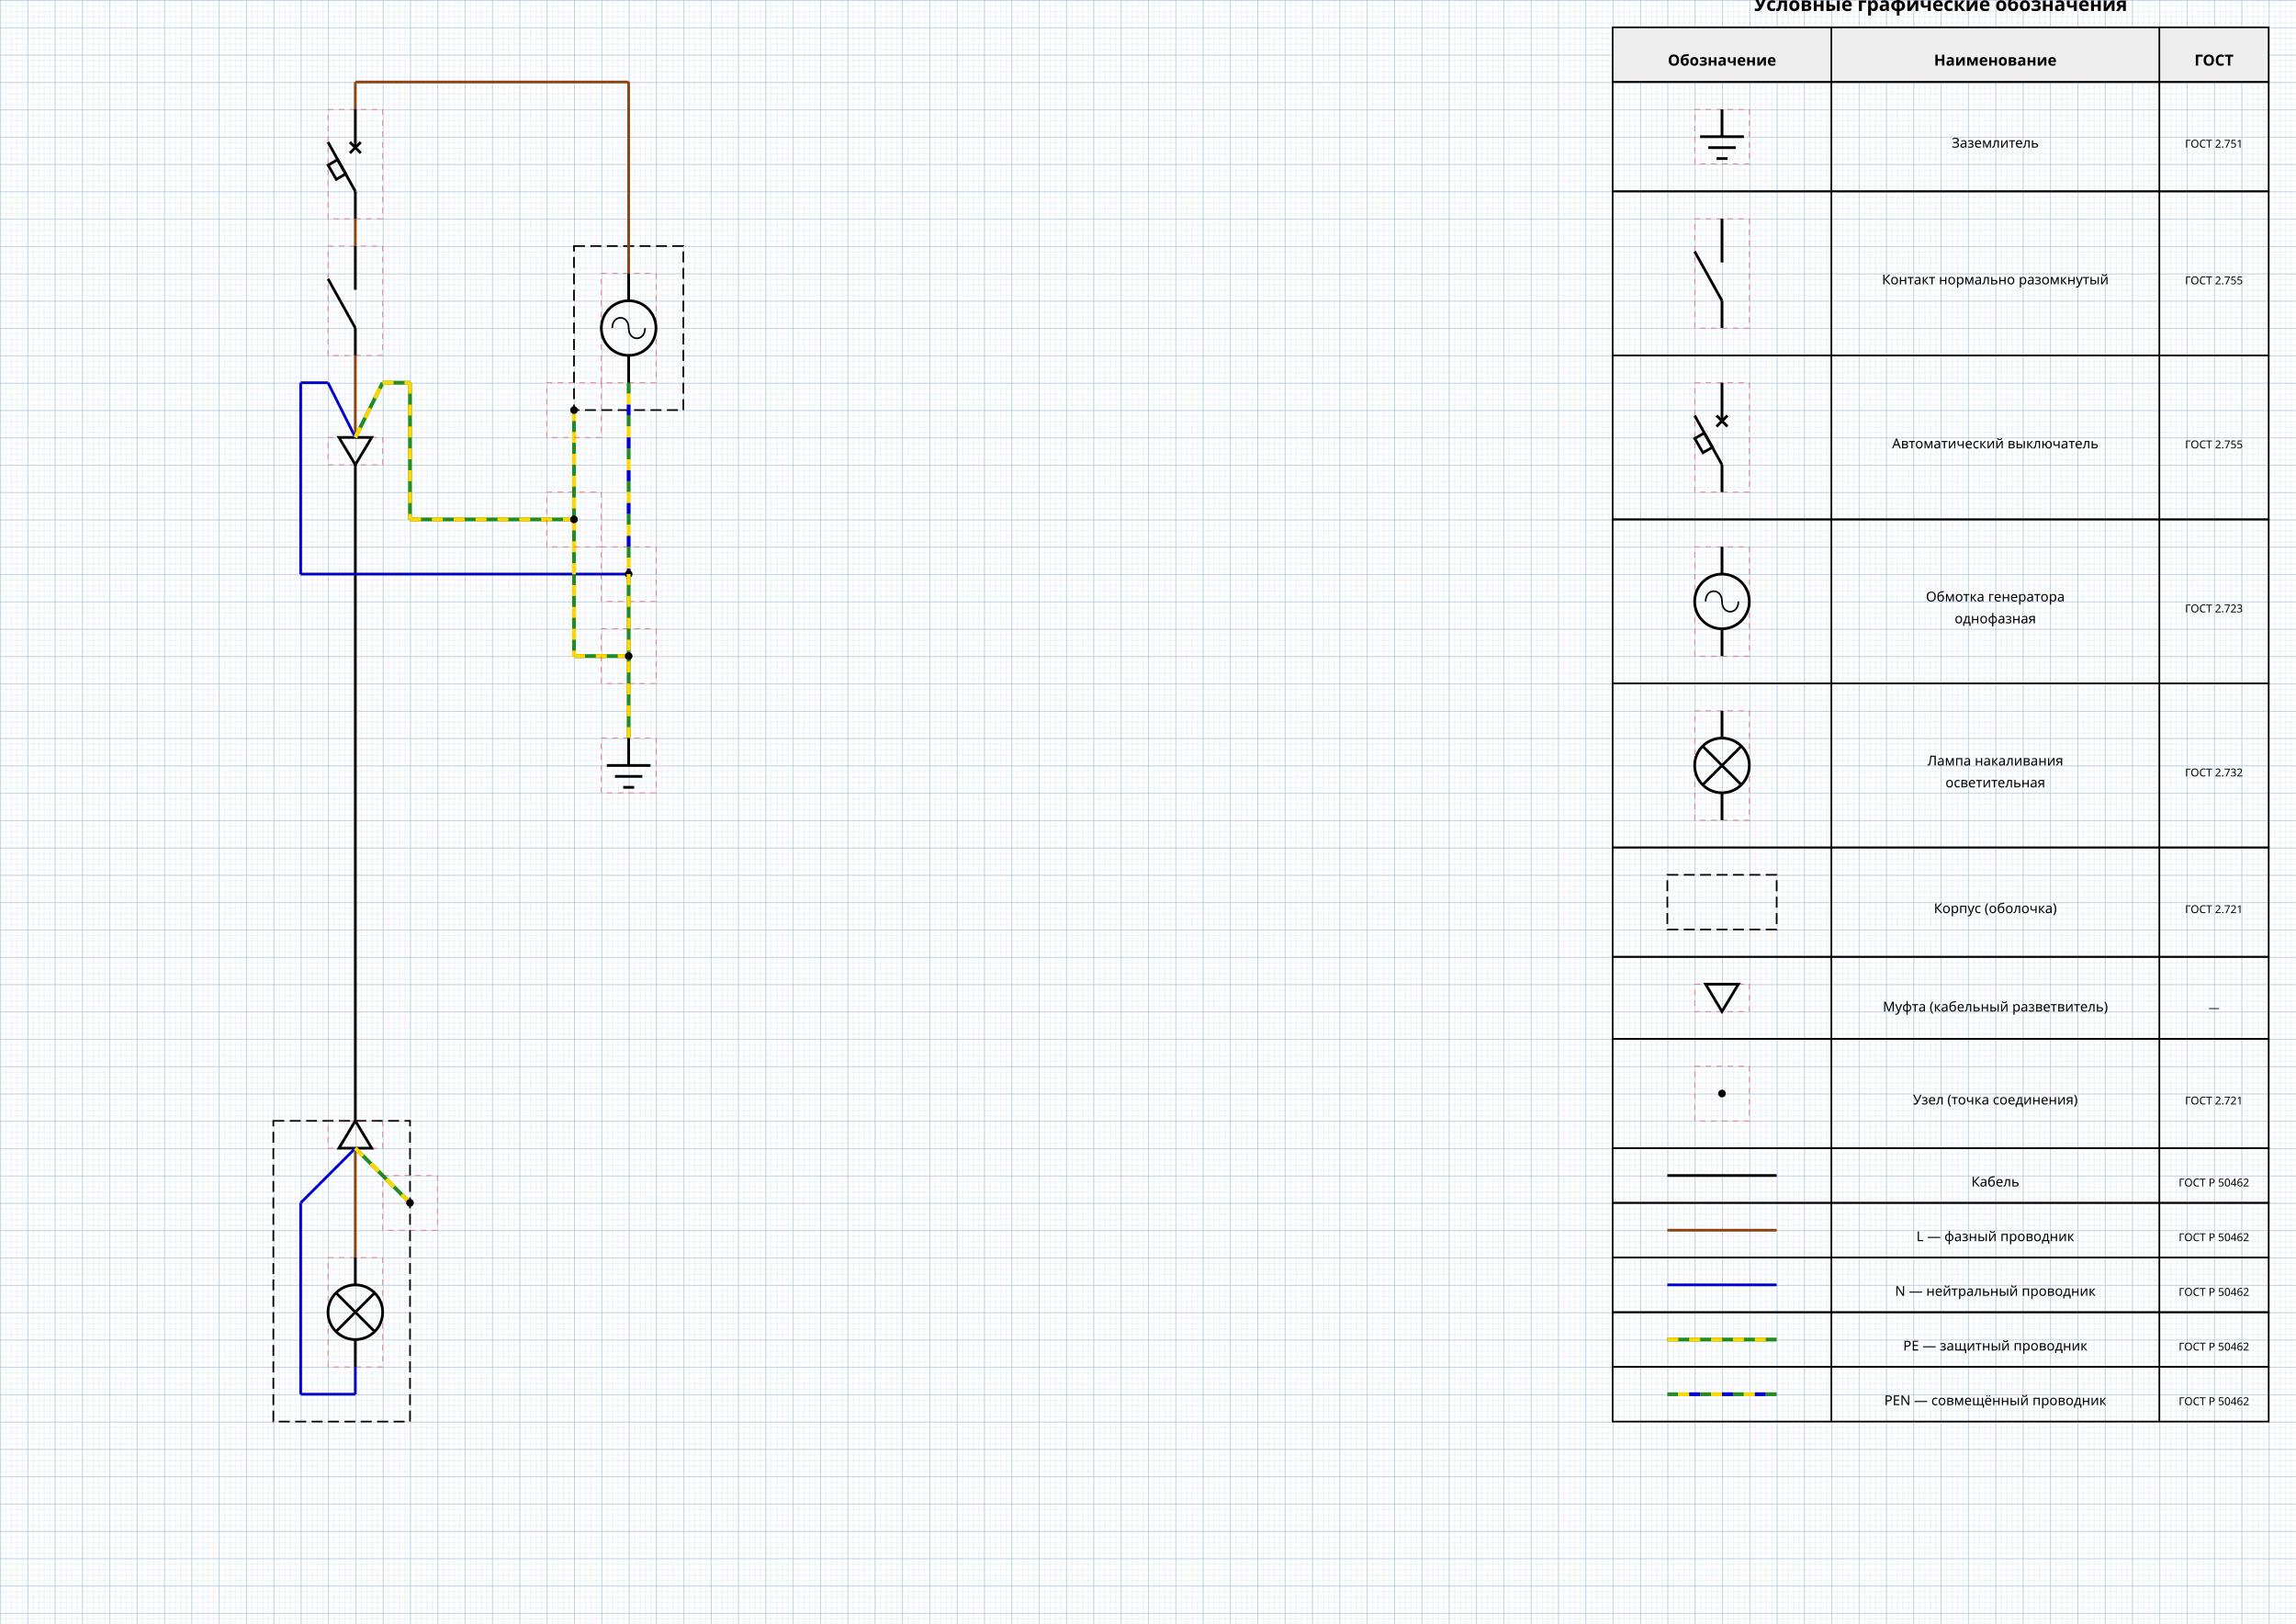
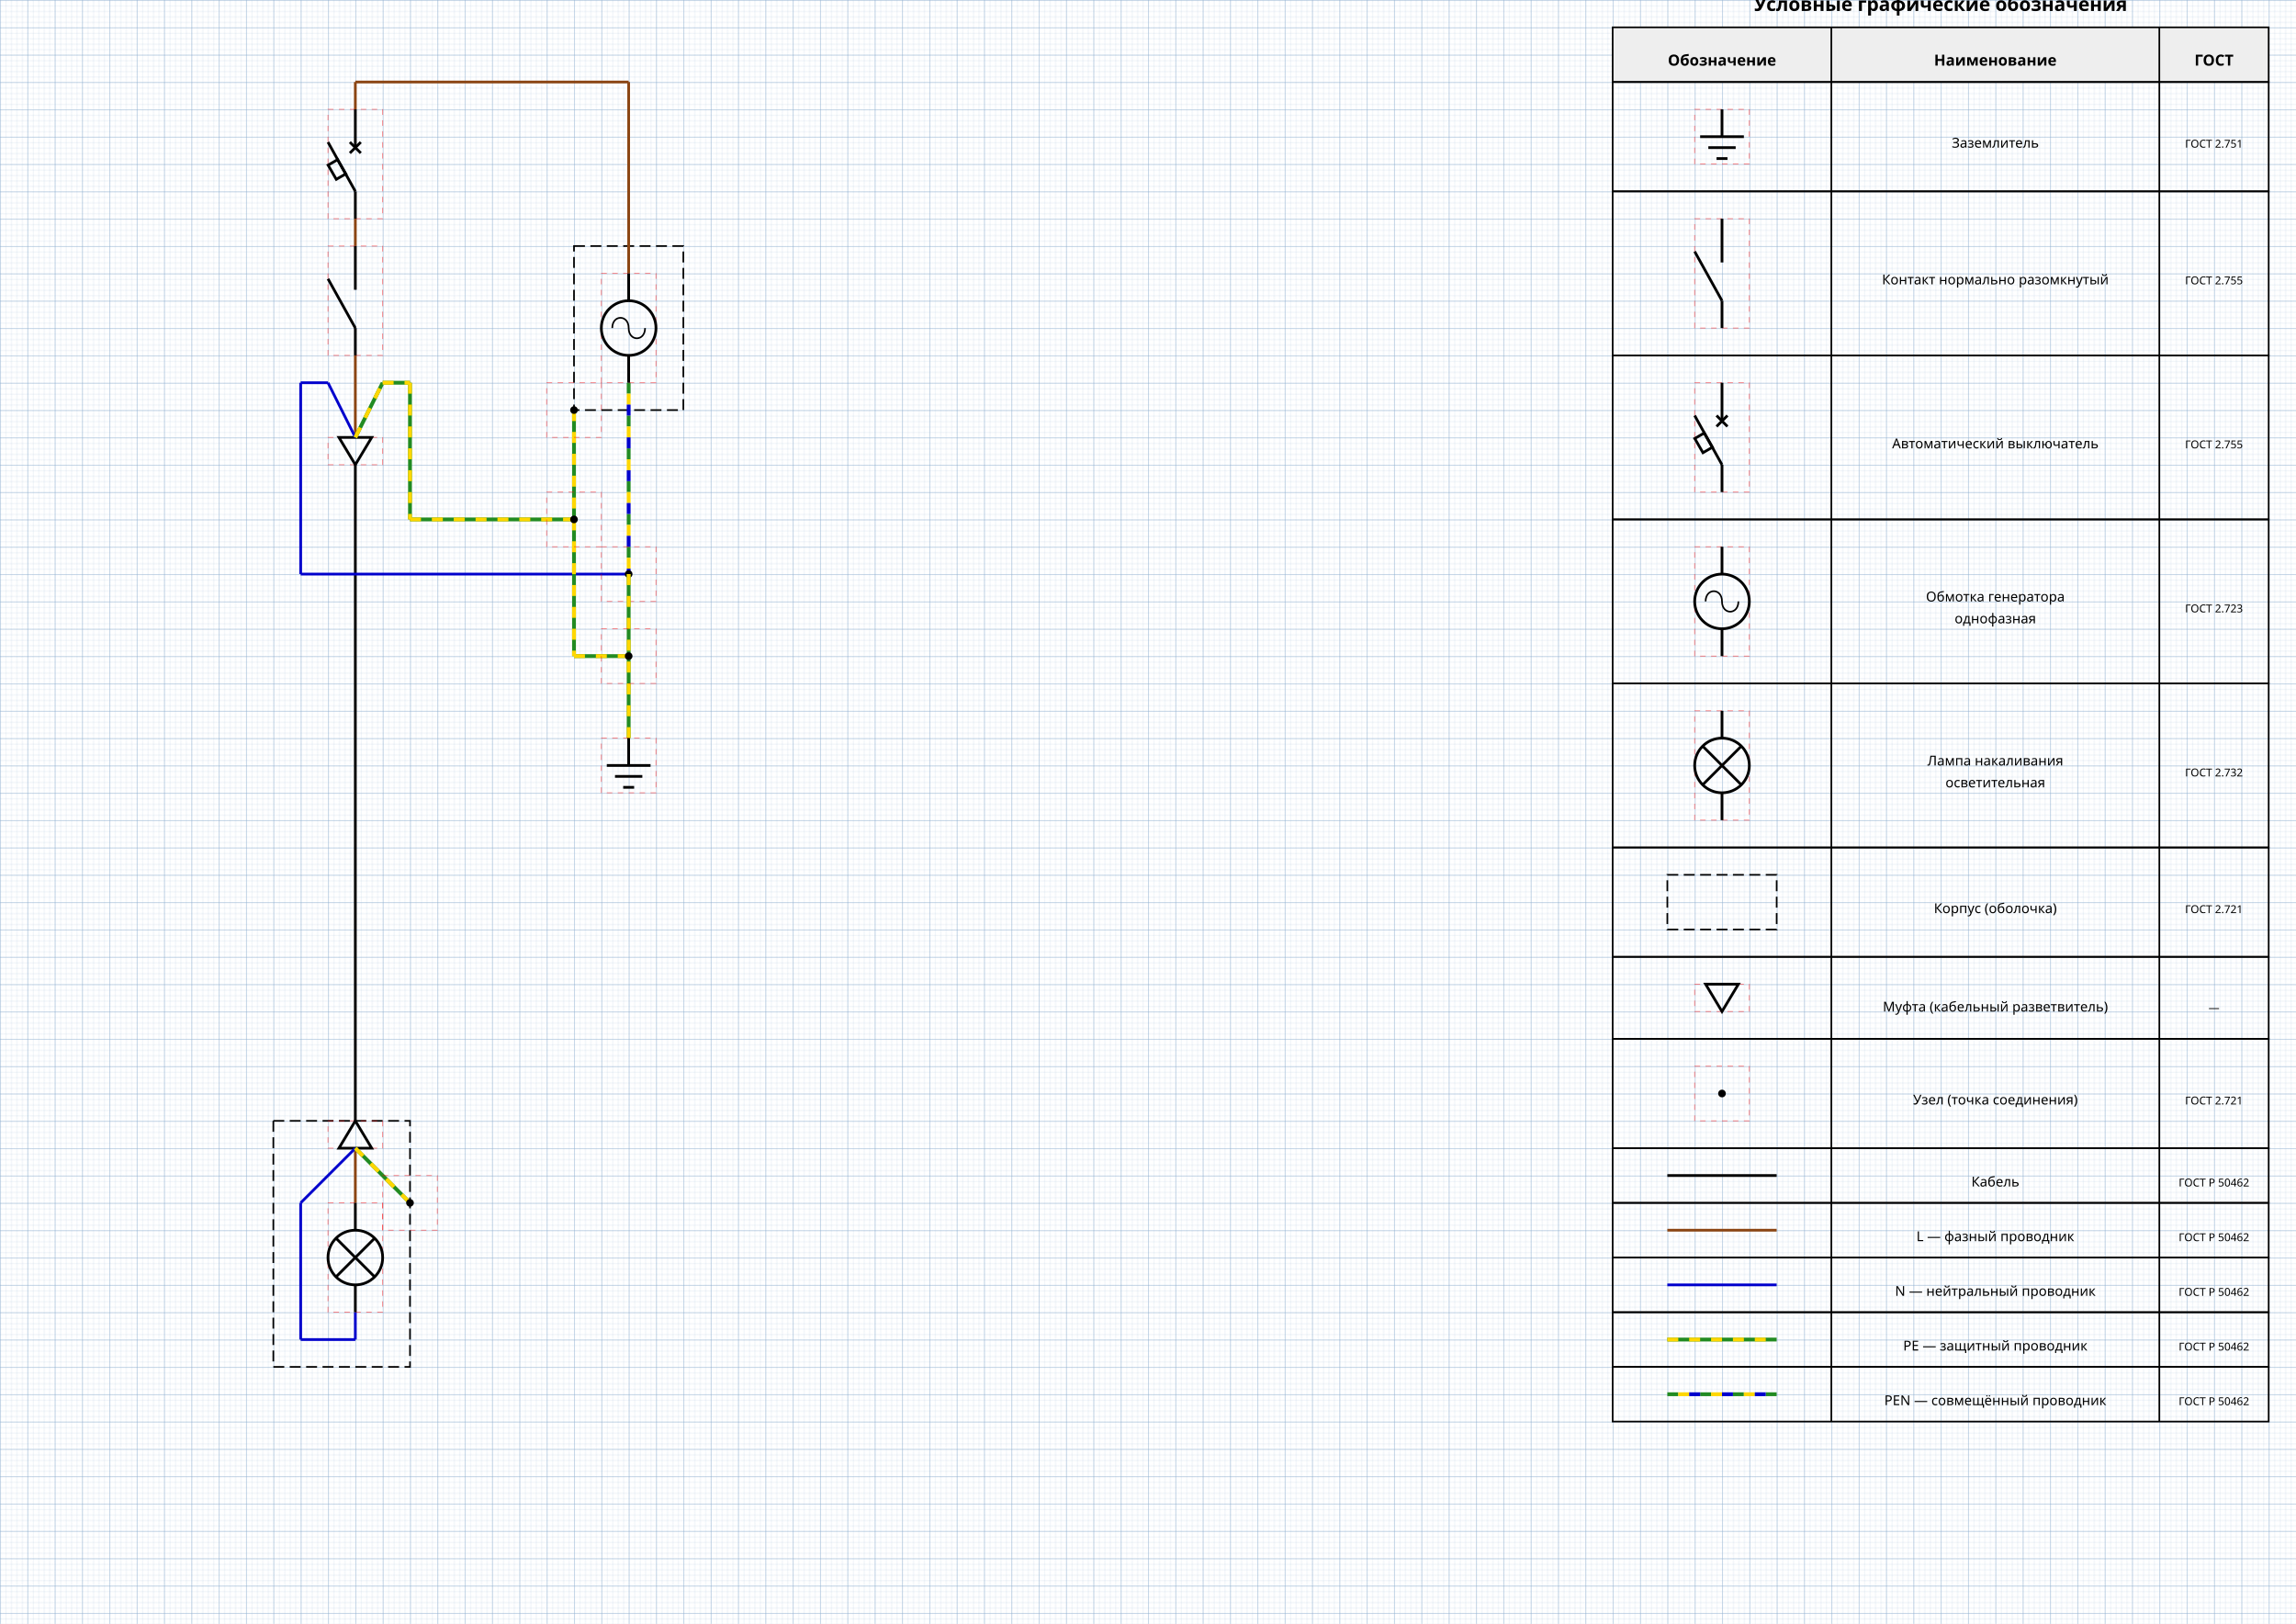
<svg xmlns="http://www.w3.org/2000/svg" width="420mm" height="297mm" viewBox="0 0 420 297">
  <rect width="420" height="297" fill="white" />
  <defs>
    <pattern id="mm1" width="1" height="1" patternUnits="userSpaceOnUse">
      <line x1="0" y1="0" x2="0" y2="1" stroke="#c8d8e8" stroke-width="0.1" />
      <line x1="0" y1="0" x2="1" y2="0" stroke="#c8d8e8" stroke-width="0.1" />
    </pattern>
    <pattern id="mm5" width="5" height="5" patternUnits="userSpaceOnUse">
      <rect width="5" height="5" fill="url(#mm1)" />
      <line x1="0" y1="0" x2="0" y2="5" stroke="#90b0d0" stroke-width="0.15" />
      <line x1="0" y1="0" x2="5" y2="0" stroke="#90b0d0" stroke-width="0.15" />
    </pattern>
    <symbol id="ugo-node" overflow="visible">
      <rect x="-5" y="-5" width="10" height="10" fill="none" stroke="red" stroke-width="0.15" stroke-dasharray="1,1" opacity="0.5" />
      <circle cx="0" cy="0" r="0.7" fill="black" stroke="none" />
    </symbol>
    <symbol id="ugo-ground" overflow="visible">
      <rect x="-5" y="0" width="10" height="10" fill="none" stroke="red" stroke-width="0.15" stroke-dasharray="1,1" opacity="0.5" />
      <g stroke="black" stroke-width="0.5">
        <line x1="0" y1="0" x2="0" y2="5" />
        <line x1="-4" y1="5" x2="4" y2="5" />
        <line x1="-2.5" y1="7" x2="2.5" y2="7" />
        <line x1="-1" y1="9" x2="1" y2="9" />
      </g>
    </symbol>
    <symbol id="ugo-contact" overflow="visible">
      <rect x="-5" y="0" width="10" height="20" fill="none" stroke="red" stroke-width="0.15" stroke-dasharray="1,1" opacity="0.5" />
      <g stroke="black" stroke-width="0.5" fill="none">
        <line x1="0" y1="0" x2="0" y2="8" />
        <line x1="0" y1="15" x2="-5" y2="6" />
        <line x1="0" y1="15" x2="0" y2="20" />
      </g>
    </symbol>
    <symbol id="ugo-breaker" overflow="visible">
      <rect x="-5" y="0" width="10" height="20" fill="none" stroke="red" stroke-width="0.15" stroke-dasharray="1,1" opacity="0.5" />
      <g stroke="black" stroke-width="0.5" fill="none">
        <line x1="0" y1="0" x2="0" y2="7" />
        <line x1="-1" y1="6" x2="1" y2="8" />
        <line x1="-1" y1="8" x2="1" y2="6" />
        <line x1="0" y1="15" x2="-5" y2="6" />
        <rect x="-2" y="-1.5" width="2" height="3" fill="none" stroke="black" stroke-width="0.5" transform="translate(-2.5, 10.5) rotate(-30)" />
        <line x1="0" y1="15" x2="0" y2="20" />
      </g>
    </symbol>
    <symbol id="ugo-generator" overflow="visible">
      <rect x="-5" y="0" width="10" height="20" fill="none" stroke="red" stroke-width="0.15" stroke-dasharray="1,1" opacity="0.5" />
      <g stroke="black" stroke-width="0.5" fill="none">
        <line x1="0" y1="0" x2="0" y2="5" />
        <circle cx="0" cy="10" r="5" />
        <path d="M-3,10 C-3,7.5 0,7.5 0,10 S3,12.5 3,10" stroke-width="0.3" />
        <line x1="0" y1="15" x2="0" y2="20" />
      </g>
    </symbol>
    <symbol id="ugo-lamp" overflow="visible">
      <rect x="-5" y="0" width="10" height="20" fill="none" stroke="red" stroke-width="0.15" stroke-dasharray="1,1" opacity="0.5" />
      <g stroke="black" stroke-width="0.5" fill="none">
        <line x1="0" y1="0" x2="0" y2="5" />
        <circle cx="0" cy="10" r="5" />
        <line x1="-3.5" y1="6.5" x2="3.5" y2="13.5" />
        <line x1="3.5" y1="6.5" x2="-3.5" y2="13.5" />
        <line x1="0" y1="15" x2="0" y2="20" />
      </g>
    </symbol>
    <symbol id="ugo-mufta" overflow="visible">
      <rect x="-5" y="0" width="10" height="5" fill="none" stroke="red" stroke-width="0.15" stroke-dasharray="1,1" opacity="0.5" />
      <polygon points="-3,0 3,0 0,5" stroke="black" stroke-width="0.5" fill="none" />
    </symbol>
  </defs>
  <rect width="420" height="297" fill="url(#mm5)" />
-   <rect x="50" y="205" width="25" height="55" fill="none" stroke="black" stroke-width="0.3" stroke-dasharray="2,1" />
+   <rect x="50" y="205" width="25" height="45" fill="none" stroke="black" stroke-width="0.3" stroke-dasharray="2,1" />
  <rect x="105" y="45" width="20" height="30" fill="none" stroke="black" stroke-width="0.3" stroke-dasharray="2,1" />
  <g stroke="#8B4513" stroke-width="0.5">
    <line x1="115" y1="15" x2="65" y2="15" />
    <line x1="115" y1="15" x2="115" y2="50" />
    <line x1="65" y1="15" x2="65" y2="20" />
    <line x1="65" y1="40" x2="65" y2="45" />
    <line x1="65" y1="65" x2="65" y2="80" />
-     <line x1="65" y1="210" x2="65" y2="230" />
+     <line x1="65" y1="210" x2="65" y2="220" />
  </g>
  <use href="#ugo-breaker" x="65" y="20" />
  <use href="#ugo-contact" x="65" y="45" />
  <use href="#ugo-mufta" x="65" y="80" />
  <line x1="65" y1="85" x2="65" y2="205" stroke="black" stroke-width="0.5" />
  <g transform="translate(65, 210) scale(1, -1)">
    <use href="#ugo-mufta" />
  </g>
  <g stroke="#0000CC" stroke-width="0.5">
    <line x1="55" y1="105" x2="115" y2="105" />
    <line x1="55" y1="105" x2="55" y2="70" />
    <line x1="55" y1="70" x2="60" y2="70" />
    <line x1="60" y1="70" x2="65" y2="80" />
    <line x1="65" y1="210" x2="55" y2="220" />
-     <line x1="55" y1="220" x2="55" y2="255" />
-     <line x1="55" y1="255" x2="65" y2="255" />
-     <line x1="65" y1="255" x2="65" y2="250" />
+     <line x1="55" y1="220" x2="55" y2="245" />
+     <line x1="55" y1="245" x2="65" y2="245" />
+     <line x1="65" y1="245" x2="65" y2="240" />
  </g>
  <g stroke-width="0.7">
    <line x1="115" y1="70" x2="115" y2="105" stroke="#228B22" stroke-dasharray="2,4" stroke-dashoffset="0" />
    <line x1="115" y1="70" x2="115" y2="105" stroke="#FFD700" stroke-dasharray="2,4" stroke-dashoffset="4" />
    <line x1="115" y1="70" x2="115" y2="105" stroke="#0000CC" stroke-dasharray="2,4" stroke-dashoffset="2" />
  </g>
  <use href="#ugo-node" x="115" y="105" />
  <g stroke-width="0.7">
    <line x1="115" y1="105" x2="115" y2="135" stroke="#228B22" />
    <line x1="115" y1="105" x2="115" y2="135" stroke="#FFD700" stroke-dasharray="2,2" />
  </g>
  <g stroke-width="0.7">
    <line x1="65" y1="80" x2="70" y2="70" stroke="#228B22" />
    <line x1="70" y1="70" x2="75" y2="70" stroke="#228B22" />
    <line x1="75" y1="70" x2="75" y2="95" stroke="#228B22" />
    <line x1="75" y1="95" x2="105" y2="95" stroke="#228B22" />
    <line x1="105" y1="75" x2="105" y2="120" stroke="#228B22" />
    <line x1="105" y1="120" x2="115" y2="120" stroke="#228B22" />
    <line x1="65" y1="210" x2="75" y2="220" stroke="#228B22" />
    <line x1="65" y1="80" x2="70" y2="70" stroke="#FFD700" stroke-dasharray="2,2" />
    <line x1="70" y1="70" x2="75" y2="70" stroke="#FFD700" stroke-dasharray="2,2" />
    <line x1="75" y1="70" x2="75" y2="95" stroke="#FFD700" stroke-dasharray="2,2" />
    <line x1="75" y1="95" x2="105" y2="95" stroke="#FFD700" stroke-dasharray="2,2" />
    <line x1="105" y1="75" x2="105" y2="120" stroke="#FFD700" stroke-dasharray="2,2" />
    <line x1="105" y1="120" x2="115" y2="120" stroke="#FFD700" stroke-dasharray="2,2" />
    <line x1="65" y1="210" x2="75" y2="220" stroke="#FFD700" stroke-dasharray="2,2" />
  </g>
  <use href="#ugo-node" x="75" y="220" />
  <use href="#ugo-node" x="105" y="95" />
  <use href="#ugo-node" x="105" y="75" />
  <use href="#ugo-node" x="115" y="120" />
  <use href="#ugo-generator" x="115" y="50" />
-   <use href="#ugo-lamp" x="65" y="230" />
+   <use href="#ugo-lamp" x="65" y="220" />
  <use href="#ugo-ground" x="115" y="135" />
  <g transform="translate(295, 5)" stroke="black" stroke-width="0.3" font-family="sans-serif">
    <text x="60" y="-3" font-size="3.5" font-weight="bold" text-anchor="middle" stroke="none" fill="black">Условные графические обозначения</text>
    <rect x="0" y="0" width="120" height="10" fill="#eee" stroke="black" />
    <text x="20" y="7" font-size="2.8" text-anchor="middle" stroke="none" fill="black" font-weight="bold">Обозначение</text>
    <text x="70" y="7" font-size="2.8" text-anchor="middle" stroke="none" fill="black" font-weight="bold">Наименование</text>
    <text x="110" y="7" font-size="2.8" text-anchor="middle" stroke="none" fill="black" font-weight="bold">ГОСТ</text>
    <line x1="40" y1="0" x2="40" y2="10" />
    <line x1="100" y1="0" x2="100" y2="10" />
    <rect x="0" y="10" width="120" height="20" fill="none" stroke="black" />
    <line x1="40" y1="10" x2="40" y2="30" />
    <line x1="100" y1="10" x2="100" y2="30" />
    <use href="#ugo-ground" x="20" y="15" />
    <text x="70" y="22" font-size="2.5" text-anchor="middle" stroke="none" fill="black">Заземлитель</text>
    <text x="110" y="22" font-size="2" text-anchor="middle" stroke="none" fill="black">ГОСТ 2.751</text>
    <rect x="0" y="30" width="120" height="30" fill="none" stroke="black" />
    <line x1="40" y1="30" x2="40" y2="60" />
    <line x1="100" y1="30" x2="100" y2="60" />
    <use href="#ugo-contact" x="20" y="35" />
    <text x="70" y="47" font-size="2.5" text-anchor="middle" stroke="none" fill="black">Контакт нормально разомкнутый</text>
    <text x="110" y="47" font-size="2" text-anchor="middle" stroke="none" fill="black">ГОСТ 2.755</text>
    <rect x="0" y="60" width="120" height="30" fill="none" stroke="black" />
    <line x1="40" y1="60" x2="40" y2="90" />
    <line x1="100" y1="60" x2="100" y2="90" />
    <use href="#ugo-breaker" x="20" y="65" />
    <text x="70" y="77" font-size="2.5" text-anchor="middle" stroke="none" fill="black">Автоматический выключатель</text>
    <text x="110" y="77" font-size="2" text-anchor="middle" stroke="none" fill="black">ГОСТ 2.755</text>
    <rect x="0" y="90" width="120" height="30" fill="none" stroke="black" />
    <line x1="40" y1="90" x2="40" y2="120" />
    <line x1="100" y1="90" x2="100" y2="120" />
    <use href="#ugo-generator" x="20" y="95" />
    <text x="70" y="105" font-size="2.5" text-anchor="middle" stroke="none" fill="black">Обмотка генератора</text>
    <text x="70" y="109" font-size="2.5" text-anchor="middle" stroke="none" fill="black">однофазная</text>
    <text x="110" y="107" font-size="2" text-anchor="middle" stroke="none" fill="black">ГОСТ 2.723</text>
    <rect x="0" y="120" width="120" height="30" fill="none" stroke="black" />
    <line x1="40" y1="120" x2="40" y2="150" />
    <line x1="100" y1="120" x2="100" y2="150" />
    <use href="#ugo-lamp" x="20" y="125" />
    <text x="70" y="135" font-size="2.5" text-anchor="middle" stroke="none" fill="black">Лампа накаливания</text>
    <text x="70" y="139" font-size="2.5" text-anchor="middle" stroke="none" fill="black">осветительная</text>
    <text x="110" y="137" font-size="2" text-anchor="middle" stroke="none" fill="black">ГОСТ 2.732</text>
    <rect x="0" y="150" width="120" height="20" fill="none" stroke="black" />
    <line x1="40" y1="150" x2="40" y2="170" />
    <line x1="100" y1="150" x2="100" y2="170" />
    <rect x="10" y="155" width="20" height="10" fill="none" stroke="black" stroke-dasharray="2,1" />
    <text x="70" y="162" font-size="2.5" text-anchor="middle" stroke="none" fill="black">Корпус (оболочка)</text>
    <text x="110" y="162" font-size="2" text-anchor="middle" stroke="none" fill="black">ГОСТ 2.721</text>
    <rect x="0" y="170" width="120" height="15" fill="none" stroke="black" />
    <line x1="40" y1="170" x2="40" y2="185" />
    <line x1="100" y1="170" x2="100" y2="185" />
    <use href="#ugo-mufta" x="20" y="175" />
    <text x="70" y="180" font-size="2.5" text-anchor="middle" stroke="none" fill="black">Муфта (кабельный разветвитель)</text>
    <text x="110" y="180" font-size="2" text-anchor="middle" stroke="none" fill="black">—</text>
    <rect x="0" y="185" width="120" height="20" fill="none" stroke="black" />
    <line x1="40" y1="185" x2="40" y2="205" />
    <line x1="100" y1="185" x2="100" y2="205" />
    <use href="#ugo-node" x="20" y="195" />
    <text x="70" y="197" font-size="2.5" text-anchor="middle" stroke="none" fill="black">Узел (точка соединения)</text>
    <text x="110" y="197" font-size="2" text-anchor="middle" stroke="none" fill="black">ГОСТ 2.721</text>
    <rect x="0" y="205" width="120" height="10" fill="none" stroke="black" />
    <line x1="40" y1="205" x2="40" y2="215" />
    <line x1="100" y1="205" x2="100" y2="215" />
    <line x1="10" y1="210" x2="30" y2="210" stroke="black" stroke-width="0.5" />
    <text x="70" y="212" font-size="2.5" text-anchor="middle" stroke="none" fill="black">Кабель</text>
    <text x="110" y="212" font-size="2" text-anchor="middle" stroke="none" fill="black">ГОСТ Р 50462</text>
    <rect x="0" y="215" width="120" height="10" fill="none" stroke="black" />
    <line x1="40" y1="215" x2="40" y2="225" />
    <line x1="100" y1="215" x2="100" y2="225" />
    <line x1="10" y1="220" x2="30" y2="220" stroke="#8B4513" stroke-width="0.5" />
    <text x="70" y="222" font-size="2.5" text-anchor="middle" stroke="none" fill="black">L — фазный проводник</text>
    <text x="110" y="222" font-size="2" text-anchor="middle" stroke="none" fill="black">ГОСТ Р 50462</text>
    <rect x="0" y="225" width="120" height="10" fill="none" stroke="black" />
    <line x1="40" y1="225" x2="40" y2="235" />
    <line x1="100" y1="225" x2="100" y2="235" />
    <line x1="10" y1="230" x2="30" y2="230" stroke="#0000CC" stroke-width="0.5" />
    <text x="70" y="232" font-size="2.5" text-anchor="middle" stroke="none" fill="black">N — нейтральный проводник</text>
    <text x="110" y="232" font-size="2" text-anchor="middle" stroke="none" fill="black">ГОСТ Р 50462</text>
    <rect x="0" y="235" width="120" height="10" fill="none" stroke="black" />
    <line x1="40" y1="235" x2="40" y2="245" />
    <line x1="100" y1="235" x2="100" y2="245" />
    <line x1="10" y1="240" x2="30" y2="240" stroke="#228B22" stroke-width="0.7" />
    <line x1="10" y1="240" x2="30" y2="240" stroke="#FFD700" stroke-width="0.7" stroke-dasharray="2,2" />
    <text x="70" y="242" font-size="2.5" text-anchor="middle" stroke="none" fill="black">PE — защитный проводник</text>
    <text x="110" y="242" font-size="2" text-anchor="middle" stroke="none" fill="black">ГОСТ Р 50462</text>
    <rect x="0" y="245" width="120" height="10" fill="none" stroke="black" />
    <line x1="40" y1="245" x2="40" y2="255" />
    <line x1="100" y1="245" x2="100" y2="255" />
    <line x1="10" y1="250" x2="30" y2="250" stroke="#228B22" stroke-width="0.7" stroke-dasharray="2,4" stroke-dashoffset="0" />
    <line x1="10" y1="250" x2="30" y2="250" stroke="#FFD700" stroke-width="0.7" stroke-dasharray="2,4" stroke-dashoffset="4" />
    <line x1="10" y1="250" x2="30" y2="250" stroke="#0000CC" stroke-width="0.7" stroke-dasharray="2,4" stroke-dashoffset="2" />
    <text x="70" y="252" font-size="2.5" text-anchor="middle" stroke="none" fill="black">PEN — совмещённый проводник</text>
    <text x="110" y="252" font-size="2" text-anchor="middle" stroke="none" fill="black">ГОСТ Р 50462</text>
  </g>
</svg>
